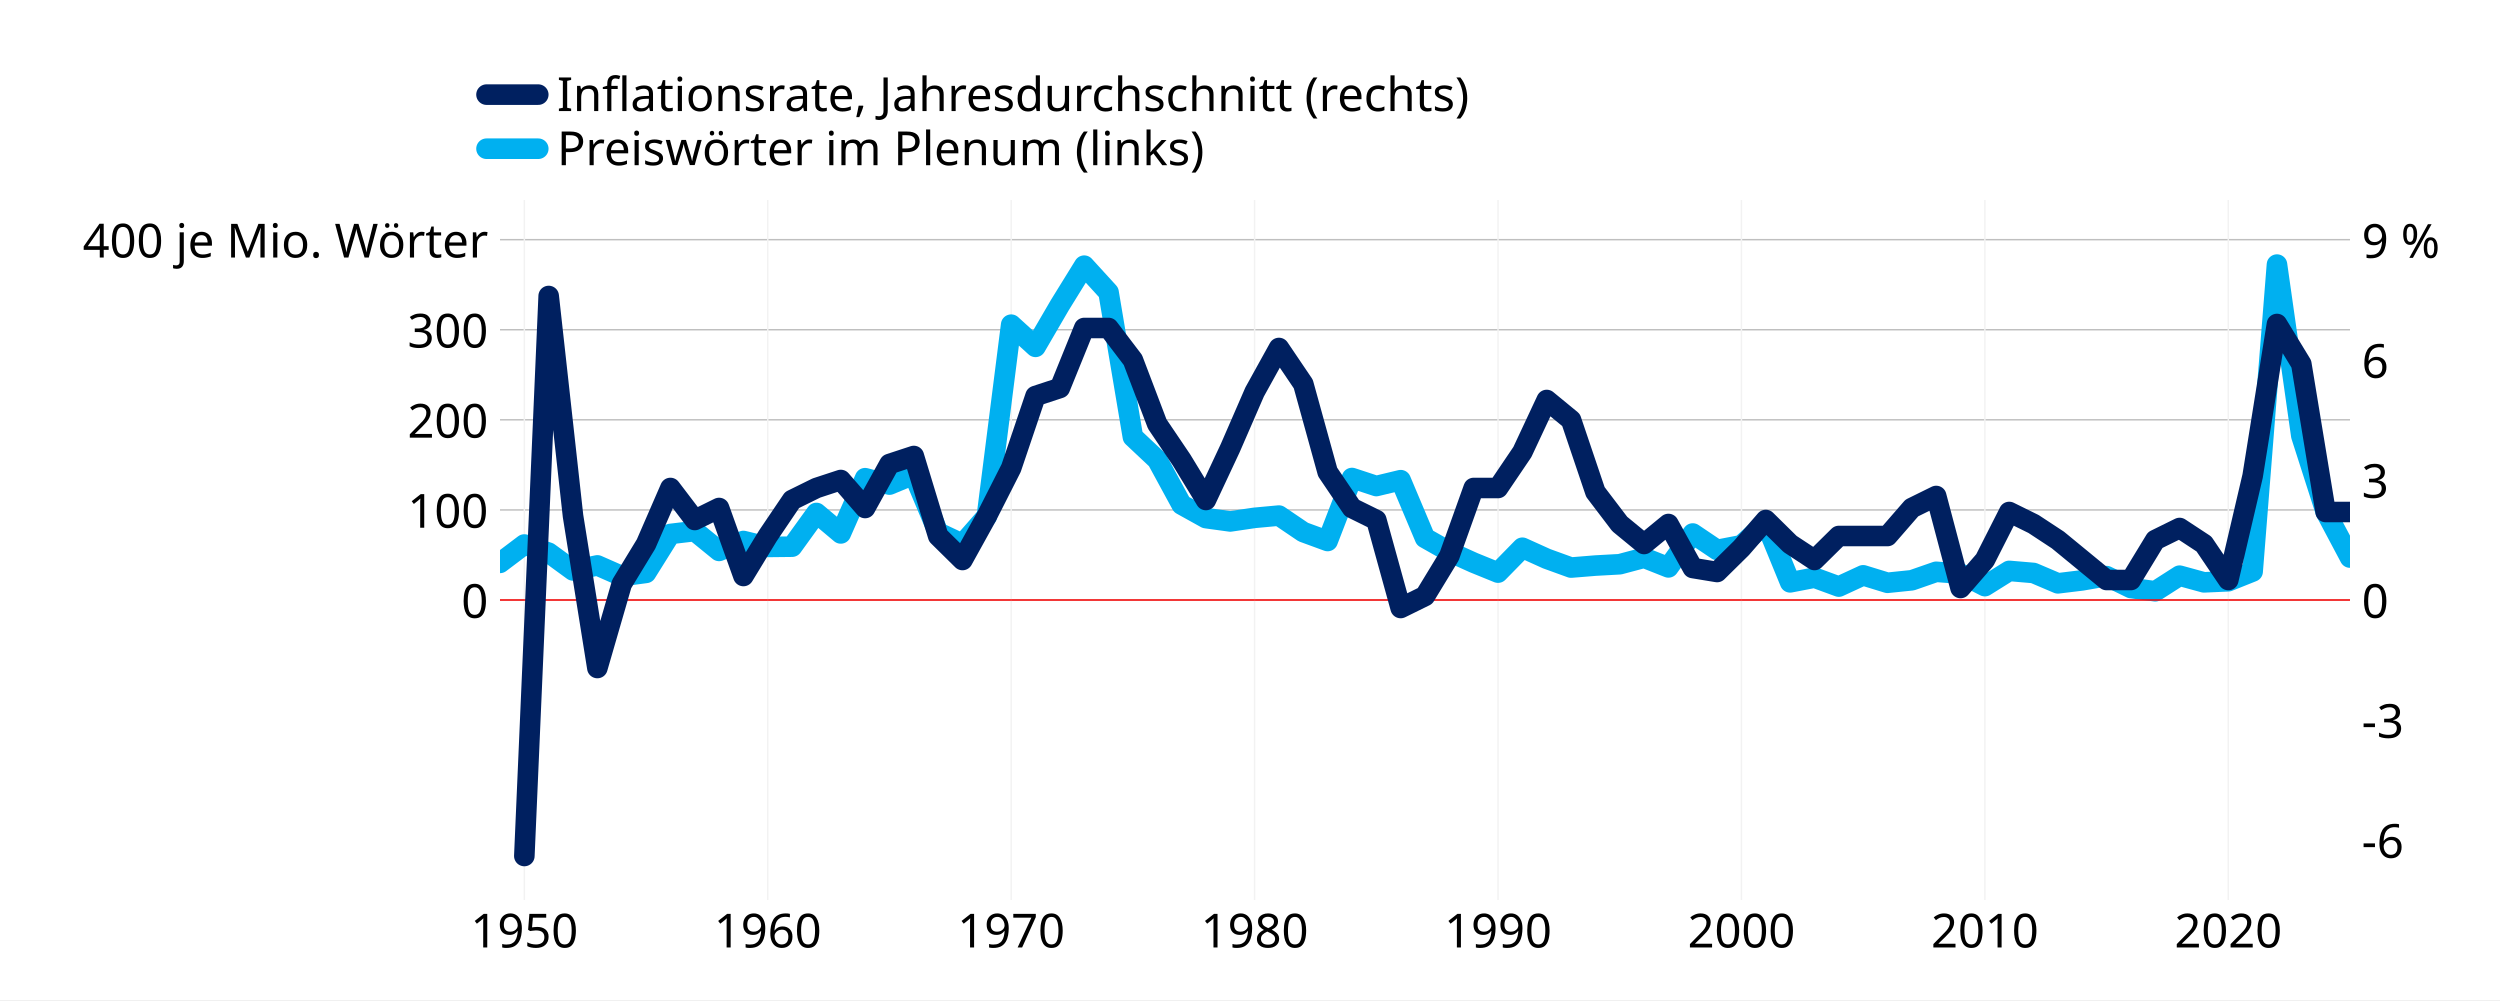
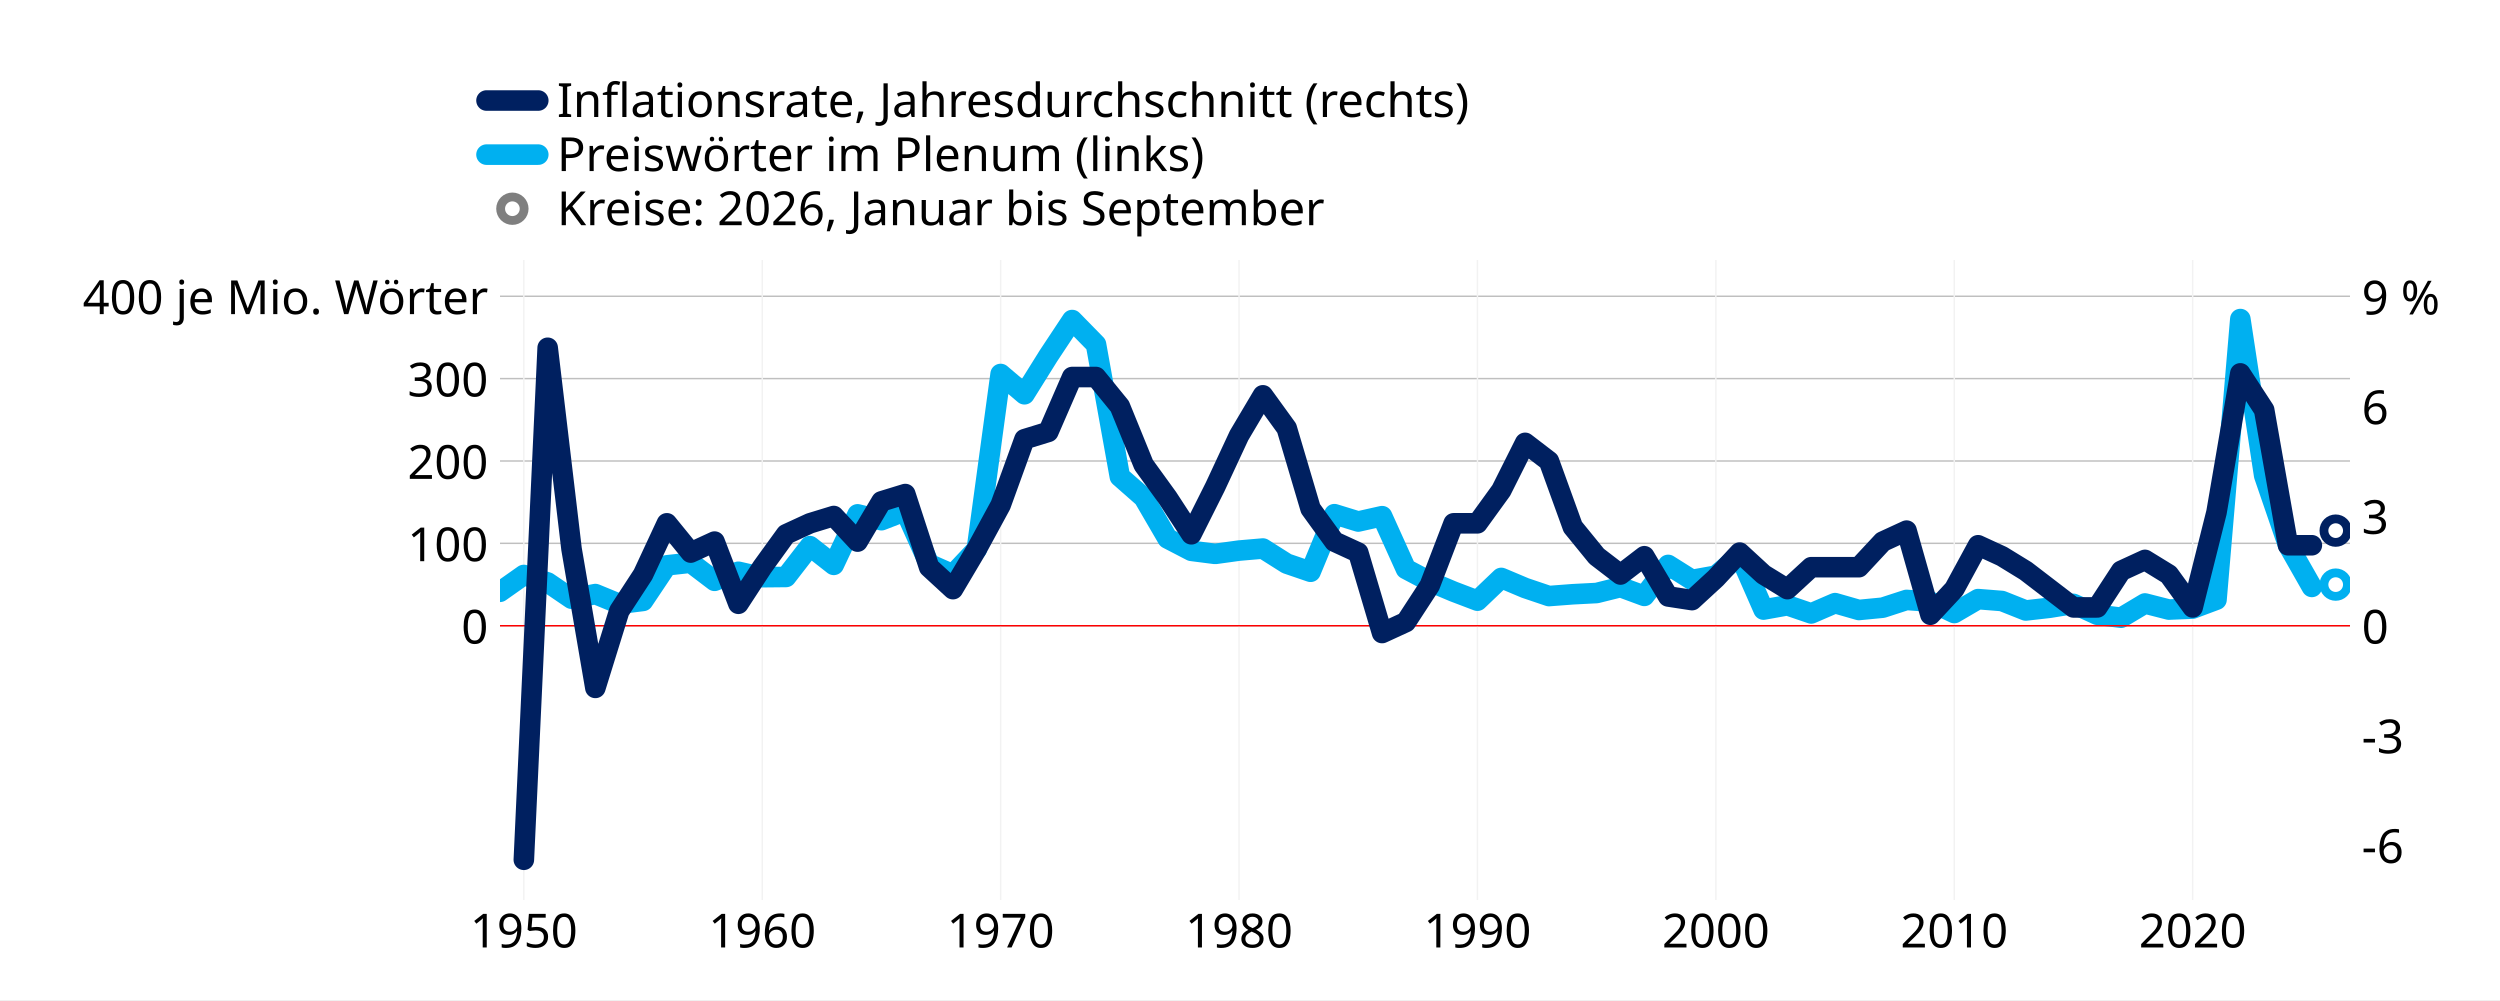
- <svg xmlns="http://www.w3.org/2000/svg" width="425.197pt" height="170.079pt" viewBox="0 0 425.197 170.079" version="1.1">
+ <svg xmlns="http://www.w3.org/2000/svg" xmlns:xlink="http://www.w3.org/1999/xlink" width="425.197pt" height="170.079pt" viewBox="0 0 425.197 170.079" version="1.1">
  <defs>
    <style type="text/css">*{stroke-linejoin: round; stroke-linecap: butt}</style>
  </defs>
  <g id="figure_1">
    <g id="patch_1">
      <path d="M 0 170.079  L 425.197 170.079  L 425.197 0  L 0 0  z " style="fill: #ffffff" />
    </g>
    <g id="axes_1">
      <g id="patch_2">
-         <path d="M 85.039 153.071  L 399.685 153.071  L 399.685 34.016  L 85.039 34.016  z " style="fill: #ffffff" />
+         <path d="M 85.039 153.071  L 399.685 153.071  L 399.685 44.22  L 85.039 44.22  z " style="fill: #ffffff" />
      </g>
      <g id="line2d_1">
-         <path d="M 85.039 102.047  L 399.685 102.047  " clip-path="url(#p698a5ea420)" style="fill: none; stroke: #bfbfbf; stroke-width: 0.25; stroke-linecap: square" />
+         <path d="M 85.039 106.421  L 399.685 106.421  " clip-path="url(#pa2894b4530)" style="fill: none; stroke: #bfbfbf; stroke-width: 0.25; stroke-linecap: square" />
      </g>
      <g id="line2d_2">
-         <path d="M 85.039 86.725  L 399.685 86.725  " clip-path="url(#p698a5ea420)" style="fill: none; stroke: #bfbfbf; stroke-width: 0.25; stroke-linecap: square" />
+         <path d="M 85.039 92.412  L 399.685 92.412  " clip-path="url(#pa2894b4530)" style="fill: none; stroke: #bfbfbf; stroke-width: 0.25; stroke-linecap: square" />
      </g>
      <g id="line2d_3">
-         <path d="M 85.039 71.402  L 399.685 71.402  " clip-path="url(#p698a5ea420)" style="fill: none; stroke: #bfbfbf; stroke-width: 0.25; stroke-linecap: square" />
+         <path d="M 85.039 78.403  L 399.685 78.403  " clip-path="url(#pa2894b4530)" style="fill: none; stroke: #bfbfbf; stroke-width: 0.25; stroke-linecap: square" />
      </g>
      <g id="line2d_4">
-         <path d="M 85.039 56.08  L 399.685 56.08  " clip-path="url(#p698a5ea420)" style="fill: none; stroke: #bfbfbf; stroke-width: 0.25; stroke-linecap: square" />
+         <path d="M 85.039 64.394  L 399.685 64.394  " clip-path="url(#pa2894b4530)" style="fill: none; stroke: #bfbfbf; stroke-width: 0.25; stroke-linecap: square" />
      </g>
      <g id="line2d_5">
-         <path d="M 85.039 40.758  L 399.685 40.758  " clip-path="url(#p698a5ea420)" style="fill: none; stroke: #bfbfbf; stroke-width: 0.25; stroke-linecap: square" />
+         <path d="M 85.039 50.384  L 399.685 50.384  " clip-path="url(#pa2894b4530)" style="fill: none; stroke: #bfbfbf; stroke-width: 0.25; stroke-linecap: square" />
      </g>
      <g id="line2d_6">
-         <path d="M 89.179 153.071  L 89.179 34.016  " clip-path="url(#p698a5ea420)" style="fill: none; stroke: #f2f2f2; stroke-width: 0.25; stroke-linecap: square" />
+         <path d="M 89.094 153.071  L 89.094 44.22  " clip-path="url(#pa2894b4530)" style="fill: none; stroke: #f2f2f2; stroke-width: 0.25; stroke-linecap: square" />
      </g>
      <g id="line2d_7">
-         <path d="M 130.58 153.071  L 130.58 34.016  " clip-path="url(#p698a5ea420)" style="fill: none; stroke: #f2f2f2; stroke-width: 0.25; stroke-linecap: square" />
+         <path d="M 129.641 153.071  L 129.641 44.22  " clip-path="url(#pa2894b4530)" style="fill: none; stroke: #f2f2f2; stroke-width: 0.25; stroke-linecap: square" />
      </g>
      <g id="line2d_8">
-         <path d="M 171.981 153.071  L 171.981 34.016  " clip-path="url(#p698a5ea420)" style="fill: none; stroke: #f2f2f2; stroke-width: 0.25; stroke-linecap: square" />
+         <path d="M 170.188 153.071  L 170.188 44.22  " clip-path="url(#pa2894b4530)" style="fill: none; stroke: #f2f2f2; stroke-width: 0.25; stroke-linecap: square" />
      </g>
      <g id="line2d_9">
-         <path d="M 213.382 153.071  L 213.382 34.016  " clip-path="url(#p698a5ea420)" style="fill: none; stroke: #f2f2f2; stroke-width: 0.25; stroke-linecap: square" />
+         <path d="M 210.735 153.071  L 210.735 44.22  " clip-path="url(#pa2894b4530)" style="fill: none; stroke: #f2f2f2; stroke-width: 0.25; stroke-linecap: square" />
      </g>
      <g id="line2d_10">
-         <path d="M 254.782 153.071  L 254.782 34.016  " clip-path="url(#p698a5ea420)" style="fill: none; stroke: #f2f2f2; stroke-width: 0.25; stroke-linecap: square" />
+         <path d="M 251.283 153.071  L 251.283 44.22  " clip-path="url(#pa2894b4530)" style="fill: none; stroke: #f2f2f2; stroke-width: 0.25; stroke-linecap: square" />
      </g>
      <g id="line2d_11">
-         <path d="M 296.183 153.071  L 296.183 34.016  " clip-path="url(#p698a5ea420)" style="fill: none; stroke: #f2f2f2; stroke-width: 0.25; stroke-linecap: square" />
+         <path d="M 291.83 153.071  L 291.83 44.22  " clip-path="url(#pa2894b4530)" style="fill: none; stroke: #f2f2f2; stroke-width: 0.25; stroke-linecap: square" />
      </g>
      <g id="line2d_12">
-         <path d="M 337.584 153.071  L 337.584 34.016  " clip-path="url(#p698a5ea420)" style="fill: none; stroke: #f2f2f2; stroke-width: 0.25; stroke-linecap: square" />
+         <path d="M 332.377 153.071  L 332.377 44.22  " clip-path="url(#pa2894b4530)" style="fill: none; stroke: #f2f2f2; stroke-width: 0.25; stroke-linecap: square" />
      </g>
      <g id="line2d_13">
-         <path d="M 378.985 153.071  L 378.985 34.016  " clip-path="url(#p698a5ea420)" style="fill: none; stroke: #f2f2f2; stroke-width: 0.25; stroke-linecap: square" />
+         <path d="M 372.924 153.071  L 372.924 44.22  " clip-path="url(#pa2894b4530)" style="fill: none; stroke: #f2f2f2; stroke-width: 0.25; stroke-linecap: square" />
      </g>
      <g id="matplotlib.axis_1">
        <g id="xtick_1">
          <g id="line2d_14" />
          <g id="text_1">
-             <text style="font-size: 8px; font-family: 'Arial Narrow', 'Liberation Sans Narrow', sans-serif; text-anchor: middle" x="89.179" y="161.149" transform="rotate(-0 89.17945 161.149)">1950</text>
+             <text style="font-size: 8px; font-family: 'Arial Narrow', 'Liberation Sans Narrow', sans-serif; text-anchor: middle" x="89.094" y="161.149" transform="rotate(-0 89.09408 161.149)">1950</text>
          </g>
        </g>
        <g id="xtick_2">
          <g id="line2d_15" />
          <g id="text_2">
-             <text style="font-size: 8px; font-family: 'Arial Narrow', 'Liberation Sans Narrow', sans-serif; text-anchor: middle" x="130.58" y="161.149" transform="rotate(-0 130.5802 161.149)">1960</text>
+             <text style="font-size: 8px; font-family: 'Arial Narrow', 'Liberation Sans Narrow', sans-serif; text-anchor: middle" x="129.641" y="161.149" transform="rotate(-0 129.6412 161.149)">1960</text>
          </g>
        </g>
        <g id="xtick_3">
          <g id="line2d_16" />
          <g id="text_3">
-             <text style="font-size: 8px; font-family: 'Arial Narrow', 'Liberation Sans Narrow', sans-serif; text-anchor: middle" x="171.981" y="161.149" transform="rotate(-0 171.9809 161.149)">1970</text>
+             <text style="font-size: 8px; font-family: 'Arial Narrow', 'Liberation Sans Narrow', sans-serif; text-anchor: middle" x="170.188" y="161.149" transform="rotate(-0 170.1883 161.149)">1970</text>
          </g>
        </g>
        <g id="xtick_4">
          <g id="line2d_17" />
          <g id="text_4">
-             <text style="font-size: 8px; font-family: 'Arial Narrow', 'Liberation Sans Narrow', sans-serif; text-anchor: middle" x="213.382" y="161.149" transform="rotate(-0 213.3817 161.149)">1980</text>
+             <text style="font-size: 8px; font-family: 'Arial Narrow', 'Liberation Sans Narrow', sans-serif; text-anchor: middle" x="210.735" y="161.149" transform="rotate(-0 210.7354 161.149)">1980</text>
          </g>
        </g>
        <g id="xtick_5">
          <g id="line2d_18" />
          <g id="text_5">
-             <text style="font-size: 8px; font-family: 'Arial Narrow', 'Liberation Sans Narrow', sans-serif; text-anchor: middle" x="254.782" y="161.149" transform="rotate(-0 254.7824 161.149)">1990</text>
+             <text style="font-size: 8px; font-family: 'Arial Narrow', 'Liberation Sans Narrow', sans-serif; text-anchor: middle" x="251.283" y="161.149" transform="rotate(-0 251.2826 161.149)">1990</text>
          </g>
        </g>
        <g id="xtick_6">
          <g id="line2d_19" />
          <g id="text_6">
-             <text style="font-size: 8px; font-family: 'Arial Narrow', 'Liberation Sans Narrow', sans-serif; text-anchor: middle" x="296.183" y="161.149" transform="rotate(-0 296.1832 161.149)">2000</text>
+             <text style="font-size: 8px; font-family: 'Arial Narrow', 'Liberation Sans Narrow', sans-serif; text-anchor: middle" x="291.83" y="161.149" transform="rotate(-0 291.8297 161.149)">2000</text>
          </g>
        </g>
        <g id="xtick_7">
          <g id="line2d_20" />
          <g id="text_7">
-             <text style="font-size: 8px; font-family: 'Arial Narrow', 'Liberation Sans Narrow', sans-serif; text-anchor: middle" x="337.584" y="161.149" transform="rotate(-0 337.5839 161.149)">2010</text>
+             <text style="font-size: 8px; font-family: 'Arial Narrow', 'Liberation Sans Narrow', sans-serif; text-anchor: middle" x="332.377" y="161.149" transform="rotate(-0 332.3768 161.149)">2010</text>
          </g>
        </g>
        <g id="xtick_8">
          <g id="line2d_21" />
          <g id="text_8">
-             <text style="font-size: 8px; font-family: 'Arial Narrow', 'Liberation Sans Narrow', sans-serif; text-anchor: middle" x="378.985" y="161.149" transform="rotate(-0 378.9847 161.149)">2020</text>
+             <text style="font-size: 8px; font-family: 'Arial Narrow', 'Liberation Sans Narrow', sans-serif; text-anchor: middle" x="372.924" y="161.149" transform="rotate(-0 372.9239 161.149)">2020</text>
          </g>
        </g>
      </g>
      <g id="matplotlib.axis_2">
        <g id="ytick_1">
          <g id="line2d_22" />
          <g id="text_9">
-             <text style="font-size: 8px; font-family: 'Arial Narrow', 'Liberation Sans Narrow', sans-serif; text-anchor: end" x="83.039" y="105.086" transform="rotate(-0 83.03937 105.0863)">0</text>
+             <text style="font-size: 8px; font-family: 'Arial Narrow', 'Liberation Sans Narrow', sans-serif; text-anchor: end" x="83.039" y="109.46" transform="rotate(-0 83.03937 109.4598)">0</text>
          </g>
        </g>
        <g id="ytick_2">
          <g id="line2d_23" />
          <g id="text_10">
-             <text style="font-size: 8px; font-family: 'Arial Narrow', 'Liberation Sans Narrow', sans-serif; text-anchor: end" x="83.039" y="89.764" transform="rotate(-0 83.03937 89.7639)">100</text>
+             <text style="font-size: 8px; font-family: 'Arial Narrow', 'Liberation Sans Narrow', sans-serif; text-anchor: end" x="83.039" y="95.451" transform="rotate(-0 83.03937 95.4507)">100</text>
          </g>
        </g>
        <g id="ytick_3">
          <g id="line2d_24" />
          <g id="text_11">
-             <text style="font-size: 8px; font-family: 'Arial Narrow', 'Liberation Sans Narrow', sans-serif; text-anchor: end" x="83.039" y="74.441" transform="rotate(-0 83.03937 74.44149)">200</text>
+             <text style="font-size: 8px; font-family: 'Arial Narrow', 'Liberation Sans Narrow', sans-serif; text-anchor: end" x="83.039" y="81.442" transform="rotate(-0 83.03937 81.44164)">200</text>
          </g>
        </g>
        <g id="ytick_4">
          <g id="line2d_25" />
          <g id="text_12">
-             <text style="font-size: 8px; font-family: 'Arial Narrow', 'Liberation Sans Narrow', sans-serif; text-anchor: end" x="83.039" y="59.119" transform="rotate(-0 83.03937 59.11908)">300</text>
+             <text style="font-size: 8px; font-family: 'Arial Narrow', 'Liberation Sans Narrow', sans-serif; text-anchor: end" x="83.039" y="67.433" transform="rotate(-0 83.03937 67.43258)">300</text>
          </g>
        </g>
        <g id="ytick_5">
          <g id="line2d_26" />
          <g id="text_13">
-             <text style="font-size: 8px; font-family: 'Arial Narrow', 'Liberation Sans Narrow', sans-serif; text-anchor: end" x="83.039" y="43.797" transform="rotate(-0 83.03937 43.79698)">400 je Mio. Wörter</text>
+             <text style="font-size: 8px; font-family: 'Arial Narrow', 'Liberation Sans Narrow', sans-serif; text-anchor: end" x="83.039" y="53.424" transform="rotate(-0 83.03937 53.42383)">400 je Mio. Wörter</text>
          </g>
        </g>
      </g>
      <g id="line2d_27">
-         <path d="M 85.039 95.734  L 89.179 92.609  L 93.32 94.003  L 97.46 97.021  L 101.6 96.163  L 105.74 97.987  L 109.88 97.435  L 114.02 90.816  L 118.16 90.326  L 122.3 93.697  L 126.44 92.011  L 130.58 93.022  L 134.72 92.976  L 138.86 87.246  L 143 90.724  L 147.14 81.331  L 151.281 82.419  L 155.421 80.703  L 159.561 90.571  L 163.701 92.517  L 167.841 87.797  L 171.981 55.222  L 176.121 58.991  L 180.261 51.882  L 184.401 45.186  L 188.541 49.721  L 192.681 74.314  L 196.821 78.206  L 200.961 85.821  L 205.102 88.119  L 209.242 88.686  L 213.382 88.073  L 217.522 87.69  L 221.662 90.494  L 225.802 92.011  L 229.942 81.301  L 234.082 82.664  L 238.222 81.668  L 242.362 91.49  L 246.502 93.834  L 250.642 95.704  L 254.782 97.389  L 258.923 93.16  L 263.063 95.03  L 267.203 96.531  L 271.343 96.194  L 275.483 95.964  L 279.623 94.861  L 283.763 96.501  L 287.903 90.739  L 292.043 93.528  L 296.183 92.731  L 300.323 88.947  L 304.463 99.044  L 308.603 98.247  L 312.743 99.764  L 316.884 97.849  L 321.024 99.121  L 325.164 98.692  L 329.304 97.251  L 333.444 97.573  L 337.584 99.688  L 341.724 97.098  L 345.864 97.451  L 350.004 99.213  L 354.144 98.707  L 358.284 97.987  L 362.424 100.009  L 366.564 100.561  L 370.705 97.91  L 374.845 99.044  L 378.985 98.86  L 383.125 97.205  L 387.265 45.002  L 391.405 74.114  L 395.545 87.031  L 399.685 94.83  " clip-path="url(#p698a5ea420)" style="fill: none; stroke: #00b0f0; stroke-width: 3.5; stroke-linecap: round" />
+         <path d="M 85.039 100.649  L 89.094 97.791  L 93.149 99.066  L 97.204 101.826  L 101.258 101.041  L 105.313 102.708  L 109.368 102.204  L 113.422 96.152  L 117.477 95.704  L 121.532 98.786  L 125.586 97.245  L 129.641 98.169  L 133.696 98.127  L 137.751 92.888  L 141.805 96.068  L 145.86 87.48  L 149.915 88.475  L 153.969 86.906  L 158.024 95.928  L 162.079 97.707  L 166.134 93.392  L 170.188 63.609  L 174.243 67.055  L 178.298 60.555  L 182.352 54.433  L 186.407 58.58  L 190.462 81.064  L 194.517 84.623  L 198.571 91.585  L 202.626 93.686  L 206.681 94.205  L 210.735 93.644  L 214.79 93.294  L 218.845 95.858  L 222.9 97.245  L 226.954 87.452  L 231.009 88.699  L 235.064 87.789  L 239.118 96.768  L 243.173 98.912  L 247.228 100.621  L 251.283 102.162  L 255.337 98.295  L 259.392 100.005  L 263.447 101.377  L 267.501 101.069  L 271.556 100.859  L 275.611 99.85  L 279.666 101.349  L 283.72 96.082  L 287.775 98.632  L 291.83 97.903  L 295.884 94.443  L 299.939 103.675  L 303.994 102.946  L 308.049 104.333  L 312.103 102.582  L 316.158 103.745  L 320.213 103.353  L 324.267 102.036  L 328.322 102.33  L 332.377 104.263  L 336.432 101.896  L 340.486 102.218  L 344.541 103.829  L 348.596 103.367  L 352.65 102.708  L 356.705 104.557  L 360.76 105.062  L 364.815 102.638  L 368.869 103.675  L 372.924 103.507  L 376.979 101.994  L 381.033 54.265  L 385.088 80.882  L 389.143 92.692  L 393.197 99.822  " clip-path="url(#pa2894b4530)" style="fill: none; stroke: #00b0f0; stroke-width: 3.5; stroke-linecap: round" />
+       </g>
+       <g id="line2d_28" />
+       <g id="line2d_29">
+         <defs>
+           <path id="mdcbe1db76a" d="M 0 2  C 0.53 2 1.039 1.789 1.414 1.414  C 1.789 1.039 2 0.53 2 0  C 2 -0.53 1.789 -1.039 1.414 -1.414  C 1.039 -1.789 0.53 -2 0 -2  C -0.53 -2 -1.039 -1.789 -1.414 -1.414  C -1.789 -1.039 -2 -0.53 -2 0  C -2 0.53 -1.789 1.039 -1.414 1.414  C -1.039 1.789 -0.53 2 0 2  z " style="stroke: #00b0f0; stroke-width: 1.5" />
+         </defs>
+         <g clip-path="url(#pa2894b4530)">
+           <use xlink:href="#mdcbe1db76a" x="397.252" y="99.43" style="fill: #ffffff; stroke: #00b0f0; stroke-width: 1.5" />
+         </g>
      </g>
      <g id="legend_1">
-         <g id="line2d_28">
-           <path d="M 82.746 16.093  L 87.146 16.093  L 91.546 16.093  " style="fill: none; stroke: #002060; stroke-width: 3.5; stroke-linecap: round" />
+         <g id="line2d_30">
+           <path d="M 82.746 17.097  L 87.146 17.097  L 91.546 17.097  " style="fill: none; stroke: #002060; stroke-width: 3.5; stroke-linecap: round" />
        </g>
        <g id="text_14">
-           <text style="font-size: 8px; font-family: 'Arial Narrow', 'Liberation Sans Narrow', sans-serif; text-anchor: start" x="94.746" y="18.893" transform="rotate(-0 94.74646 18.89325)">Inflationsrate, Jahresdurchschnitt (rechts)</text>
-         </g>
-         <g id="line2d_29">
-           <path d="M 82.746 25.294  L 87.146 25.294  L 91.546 25.294  " style="fill: none; stroke: #00b0f0; stroke-width: 3.5; stroke-linecap: round" />
+           <text style="font-size: 8px; font-family: 'Arial Narrow', 'Liberation Sans Narrow', sans-serif; text-anchor: start" x="94.746" y="19.897" transform="rotate(-0 94.74646 19.89735)">Inflationsrate, Jahresdurchschnitt (rechts)</text>
+         </g>
+         <g id="line2d_31">
+           <path d="M 82.746 26.298  L 87.146 26.298  L 91.546 26.298  " style="fill: none; stroke: #00b0f0; stroke-width: 3.5; stroke-linecap: round" />
        </g>
        <g id="text_15">
-           <text style="font-size: 8px; font-family: 'Arial Narrow', 'Liberation Sans Narrow', sans-serif; text-anchor: start" x="94.746" y="28.094" transform="rotate(-0 94.74646 28.09387)">Preiswörter im Plenum (links)</text>
+           <text style="font-size: 8px; font-family: 'Arial Narrow', 'Liberation Sans Narrow', sans-serif; text-anchor: start" x="94.746" y="29.098" transform="rotate(-0 94.74646 29.09797)">Preiswörter im Plenum (links)</text>
+         </g>
+         <g id="line2d_32">
+           <defs>
+             <path id="mce479ca35b" d="M 0 2  C 0.53 2 1.039 1.789 1.414 1.414  C 1.789 1.039 2 0.53 2 0  C 2 -0.53 1.789 -1.039 1.414 -1.414  C 1.039 -1.789 0.53 -2 0 -2  C -0.53 -2 -1.039 -1.789 -1.414 -1.414  C -1.789 -1.039 -2 -0.53 -2 0  C -2 0.53 -1.789 1.039 -1.414 1.414  C -1.039 1.789 -0.53 2 0 2  z " style="stroke: #7f7f7f; stroke-width: 1.5" />
+           </defs>
+           <g>
+             <use xlink:href="#mce479ca35b" x="87.146" y="35.499" style="fill: #ffffff; stroke: #7f7f7f; stroke-width: 1.5" />
+           </g>
+         </g>
+         <g id="text_16">
+           <text style="font-size: 8px; font-family: 'Arial Narrow', 'Liberation Sans Narrow', sans-serif; text-anchor: start" x="94.746" y="38.299" transform="rotate(-0 94.74646 38.2986)">Kreise: 2026, Januar bis September</text>
        </g>
      </g>
    </g>
    <g id="axes_2">
-       <g id="line2d_30">
-         <path d="M 85.039 102.047  L 399.685 102.047  " clip-path="url(#p698a5ea420)" style="fill: none; stroke: #ff0000; stroke-width: 0.25; stroke-linecap: square" />
+       <g id="line2d_33">
+         <path d="M 85.039 106.421  L 399.685 106.421  " clip-path="url(#pa2894b4530)" style="fill: none; stroke: #ff0000; stroke-width: 0.25; stroke-linecap: square" />
      </g>
      <g id="matplotlib.axis_3">
        <g id="ytick_6">
-           <g id="line2d_31" />
-           <g id="text_16">
-             <text style="font-size: 8px; font-family: 'Arial Narrow', 'Liberation Sans Narrow', sans-serif; text-anchor: start" x="401.685" y="145.905" transform="rotate(-0 401.685 145.9052)">-6</text>
+           <g id="line2d_34" />
+           <g id="text_17">
+             <text style="font-size: 8px; font-family: 'Arial Narrow', 'Liberation Sans Narrow', sans-serif; text-anchor: start" x="401.685" y="146.78" transform="rotate(-0 401.685 146.7799)">-6</text>
          </g>
        </g>
        <g id="ytick_7">
-           <g id="line2d_32" />
-           <g id="text_17">
-             <text style="font-size: 8px; font-family: 'Arial Narrow', 'Liberation Sans Narrow', sans-serif; text-anchor: start" x="401.685" y="125.496" transform="rotate(-0 401.685 125.4958)">-3</text>
+           <g id="line2d_35" />
+           <g id="text_18">
+             <text style="font-size: 8px; font-family: 'Arial Narrow', 'Liberation Sans Narrow', sans-serif; text-anchor: start" x="401.685" y="128.12" transform="rotate(-0 401.685 128.1198)">-3</text>
          </g>
        </g>
        <g id="ytick_8">
-           <g id="line2d_33" />
-           <g id="text_18">
-             <text style="font-size: 8px; font-family: 'Arial Narrow', 'Liberation Sans Narrow', sans-serif; text-anchor: start" x="401.685" y="105.086" transform="rotate(-0 401.685 105.0863)">0</text>
+           <g id="line2d_36" />
+           <g id="text_19">
+             <text style="font-size: 8px; font-family: 'Arial Narrow', 'Liberation Sans Narrow', sans-serif; text-anchor: start" x="401.685" y="109.46" transform="rotate(-0 401.685 109.4598)">0</text>
          </g>
        </g>
        <g id="ytick_9">
-           <g id="line2d_34" />
-           <g id="text_19">
-             <text style="font-size: 8px; font-family: 'Arial Narrow', 'Liberation Sans Narrow', sans-serif; text-anchor: start" x="401.685" y="84.677" transform="rotate(-0 401.685 84.67686)">3</text>
+           <g id="line2d_37" />
+           <g id="text_20">
+             <text style="font-size: 8px; font-family: 'Arial Narrow', 'Liberation Sans Narrow', sans-serif; text-anchor: start" x="401.685" y="90.8" transform="rotate(-0 401.685 90.79969)">3</text>
          </g>
        </g>
        <g id="ytick_10">
-           <g id="line2d_35" />
-           <g id="text_20">
-             <text style="font-size: 8px; font-family: 'Arial Narrow', 'Liberation Sans Narrow', sans-serif; text-anchor: start" x="401.685" y="64.267" transform="rotate(-0 401.685 64.26741)">6</text>
+           <g id="line2d_38" />
+           <g id="text_21">
+             <text style="font-size: 8px; font-family: 'Arial Narrow', 'Liberation Sans Narrow', sans-serif; text-anchor: start" x="401.685" y="72.14" transform="rotate(-0 401.685 72.13962)">6</text>
          </g>
        </g>
        <g id="ytick_11">
-           <g id="line2d_36" />
-           <g id="text_21">
-             <text style="font-size: 8px; font-family: 'Arial Narrow', 'Liberation Sans Narrow', sans-serif; text-anchor: start" x="401.685" y="43.858" transform="rotate(-0 401.685 43.85796)">9 %</text>
-           </g>
-         </g>
-       </g>
-       <g id="line2d_37">
-         <path d="M 89.179 145.587  L 93.32 50.343  L 97.46 87.761  L 101.6 113.613  L 105.74 99.326  L 109.88 92.523  L 114.02 82.998  L 118.16 88.441  L 122.3 86.4  L 126.44 97.965  L 130.58 91.162  L 134.72 85.039  L 138.86 82.998  L 143 81.638  L 147.14 86.4  L 151.281 78.917  L 155.421 77.556  L 159.561 91.162  L 163.701 95.244  L 167.841 87.761  L 171.981 79.597  L 176.121 67.351  L 180.261 65.991  L 184.401 55.786  L 188.541 55.786  L 192.681 61.228  L 196.821 72.113  L 200.961 78.236  L 205.102 85.039  L 209.242 76.195  L 213.382 66.671  L 217.522 59.187  L 221.662 65.31  L 225.802 80.277  L 229.942 86.4  L 234.082 88.441  L 238.222 103.408  L 242.362 101.367  L 246.502 94.564  L 250.642 82.998  L 254.782 82.998  L 258.923 76.876  L 263.063 68.031  L 267.203 71.433  L 271.343 83.679  L 275.483 89.121  L 279.623 92.523  L 283.763 89.121  L 287.903 96.605  L 292.043 97.285  L 296.183 93.203  L 300.323 88.441  L 304.463 92.523  L 308.603 95.244  L 312.743 91.162  L 316.884 91.162  L 321.024 91.162  L 325.164 86.4  L 329.304 84.359  L 333.444 100.006  L 337.584 95.244  L 341.724 87.08  L 345.864 89.121  L 350.004 91.843  L 354.144 95.244  L 358.284 98.646  L 362.424 98.646  L 366.564 91.843  L 370.705 89.802  L 374.845 92.523  L 378.985 98.646  L 383.125 80.957  L 387.265 55.106  L 391.405 61.909  L 395.545 87.08  L 399.685 87.08  " clip-path="url(#p698a5ea420)" style="fill: none; stroke: #002060; stroke-width: 3.5; stroke-linecap: round" />
+           <g id="line2d_39" />
+           <g id="text_22">
+             <text style="font-size: 8px; font-family: 'Arial Narrow', 'Liberation Sans Narrow', sans-serif; text-anchor: start" x="401.685" y="53.48" transform="rotate(-0 401.685 53.47956)">9 %</text>
+           </g>
+         </g>
+       </g>
+       <g id="line2d_40">
+         <path d="M 89.094 146.229  L 93.149 59.149  L 97.204 93.359  L 101.258 116.995  L 105.313 103.933  L 109.368 97.713  L 113.422 89.005  L 117.477 93.981  L 121.532 92.115  L 125.586 102.689  L 129.641 96.469  L 133.696 90.871  L 137.751 89.005  L 141.805 87.761  L 145.86 92.115  L 149.915 85.273  L 153.969 84.029  L 158.024 96.469  L 162.079 100.201  L 166.134 93.359  L 170.188 85.895  L 174.243 74.699  L 178.298 73.455  L 182.352 64.125  L 186.407 64.125  L 190.462 69.101  L 194.517 79.053  L 198.571 84.651  L 202.626 90.871  L 206.681 82.785  L 210.735 74.077  L 214.79 67.235  L 218.845 72.833  L 222.9 86.517  L 226.954 92.115  L 231.009 93.981  L 235.064 107.665  L 239.118 105.799  L 243.173 99.579  L 247.228 89.005  L 251.283 89.005  L 255.337 83.407  L 259.392 75.321  L 263.447 78.431  L 267.501 89.627  L 271.556 94.603  L 275.611 97.713  L 279.666 94.603  L 283.72 101.445  L 287.775 102.067  L 291.83 98.335  L 295.884 93.981  L 299.939 97.713  L 303.994 100.201  L 308.049 96.469  L 312.103 96.469  L 316.158 96.469  L 320.213 92.115  L 324.267 90.249  L 328.322 104.555  L 332.377 100.201  L 336.432 92.737  L 340.486 94.603  L 344.541 97.091  L 348.596 100.201  L 352.65 103.311  L 356.705 103.311  L 360.76 97.091  L 364.815 95.225  L 368.869 97.713  L 372.924 103.311  L 376.979 87.139  L 381.033 63.503  L 385.088 69.723  L 389.143 92.737  L 393.197 92.737  " clip-path="url(#pa2894b4530)" style="fill: none; stroke: #002060; stroke-width: 3.5; stroke-linecap: round" />
+       </g>
+       <g id="line2d_41">
+         <defs>
+           <path id="m3cc990db4b" d="M 0 2  C 0.53 2 1.039 1.789 1.414 1.414  C 1.789 1.039 2 0.53 2 0  C 2 -0.53 1.789 -1.039 1.414 -1.414  C 1.039 -1.789 0.53 -2 0 -2  C -0.53 -2 -1.039 -1.789 -1.414 -1.414  C -1.789 -1.039 -2 -0.53 -2 0  C -2 0.53 -1.789 1.039 -1.414 1.414  C -1.039 1.789 -0.53 2 0 2  z " style="stroke: #002060; stroke-width: 1.5" />
+         </defs>
+         <g clip-path="url(#pa2894b4530)">
+           <use xlink:href="#m3cc990db4b" x="397.252" y="90.249" style="fill: #ffffff; stroke: #002060; stroke-width: 1.5" />
+         </g>
      </g>
    </g>
  </g>
  <defs>
-     <clipPath id="p698a5ea420">
-       <rect x="85.039" y="34.016" width="314.646" height="119.055" />
+     <clipPath id="pa2894b4530">
+       <rect x="85.039" y="44.22" width="314.646" height="108.85" />
    </clipPath>
  </defs>
</svg>
